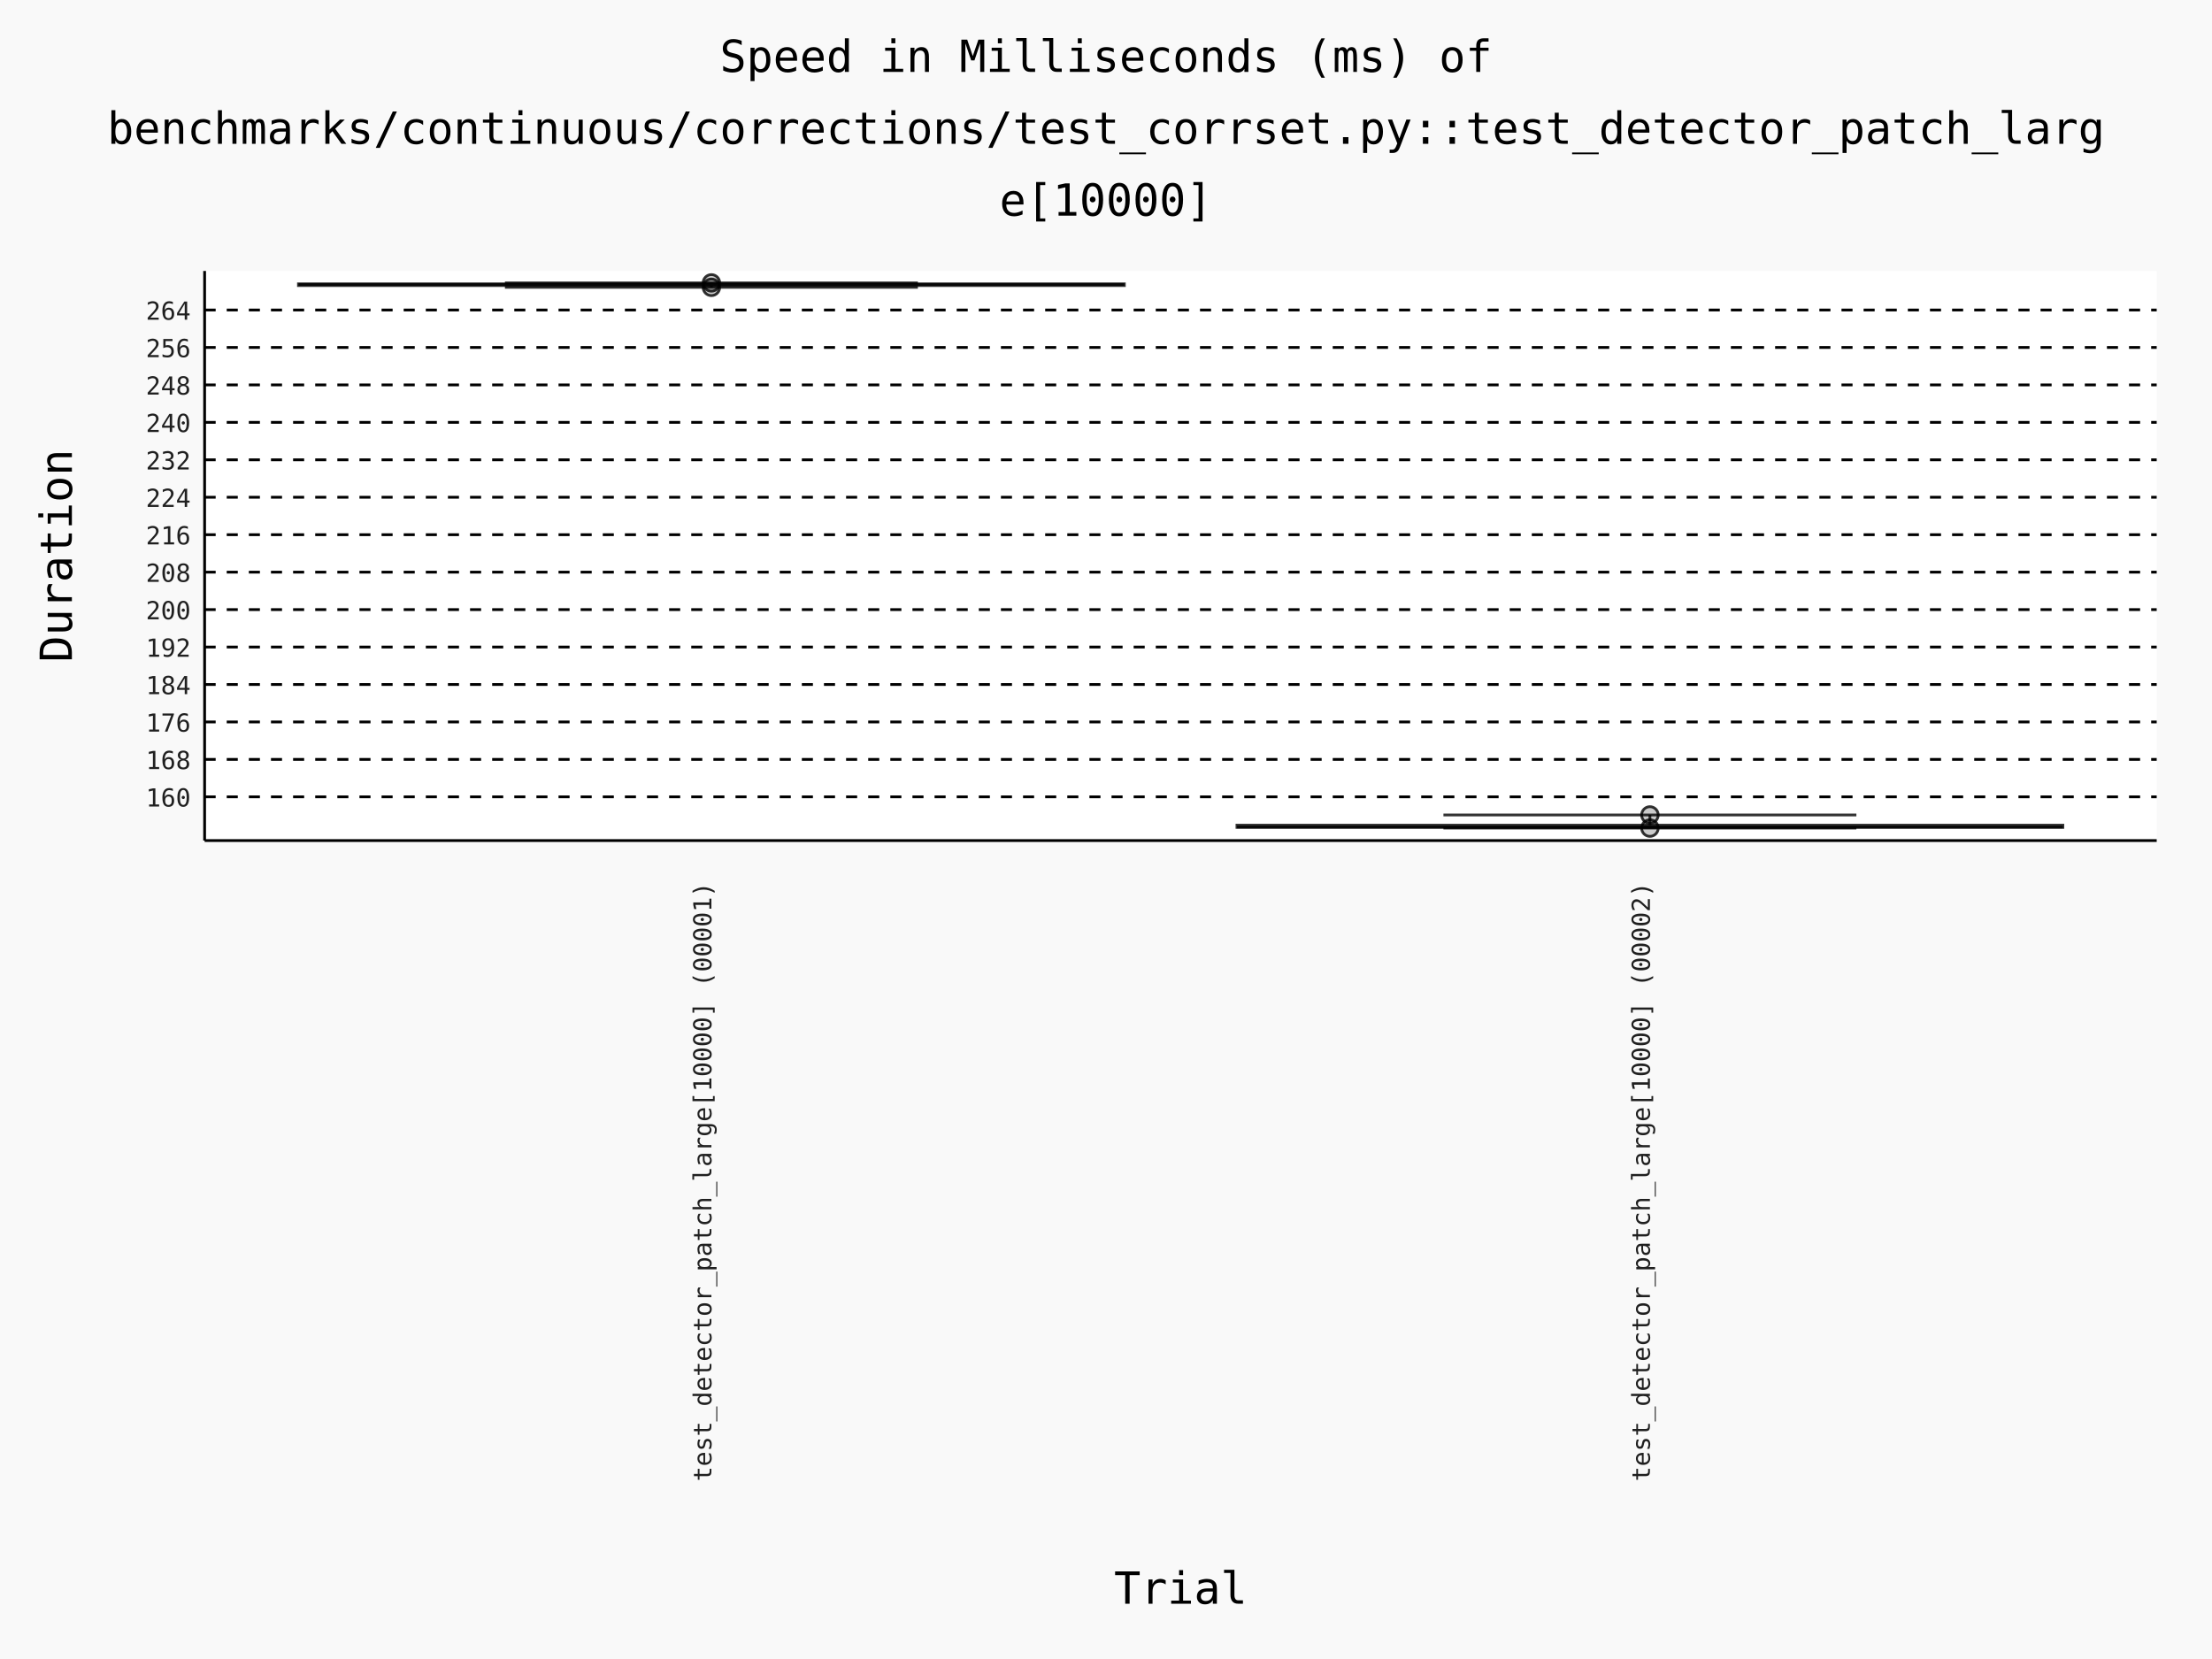
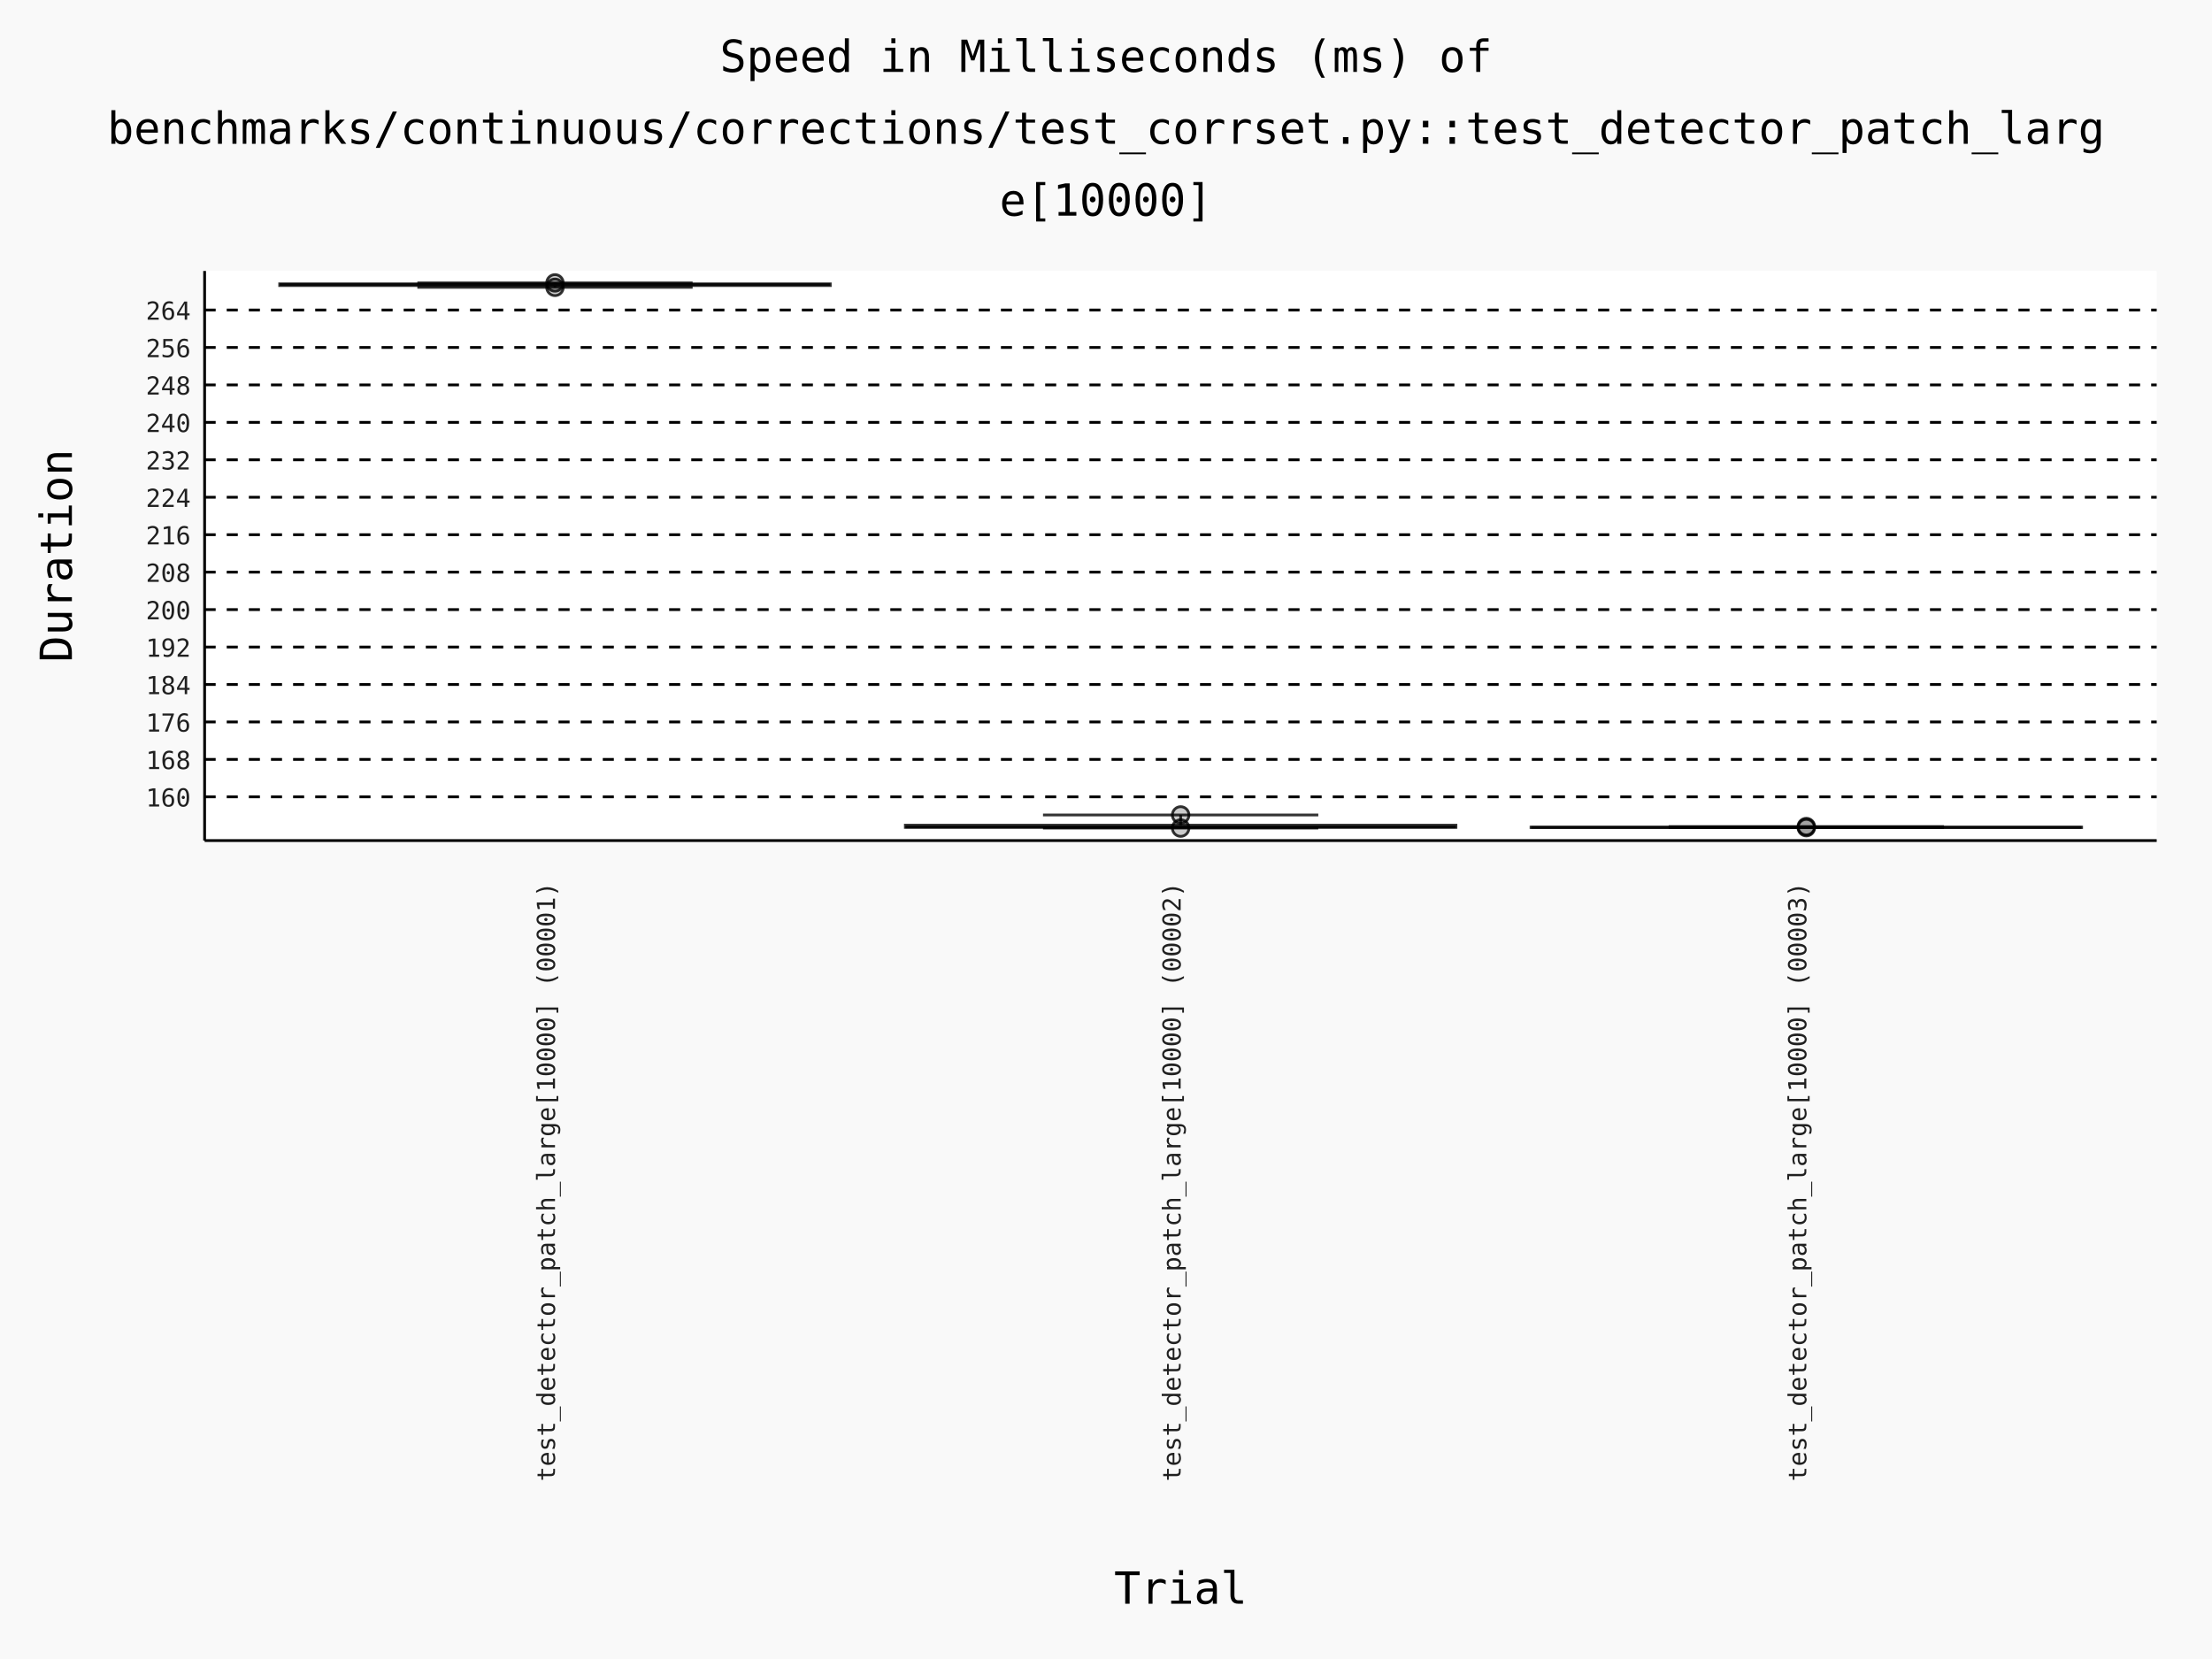
- <svg xmlns="http://www.w3.org/2000/svg" id="chart-13037660-91ca-46ca-b118-1ff53675e225" class="pygal-chart" viewBox="0 0 800 600">
+ <svg xmlns="http://www.w3.org/2000/svg" id="chart-311c461c-f48c-4d2c-9315-4132e2d9ce93" class="pygal-chart" viewBox="0 0 800 600">
  <defs>
-     <style type="text/css">#chart-13037660-91ca-46ca-b118-1ff53675e225{-webkit-user-select:none;-webkit-font-smoothing:antialiased;font-family:Consolas,"Deja Vu Sans Mono","Bitstream Vera Sans Mono","Courier New",monospace}#chart-13037660-91ca-46ca-b118-1ff53675e225 .title{font-family:Consolas,"Deja Vu Sans Mono","Bitstream Vera Sans Mono","Courier New",monospace;font-size:16px}#chart-13037660-91ca-46ca-b118-1ff53675e225 .legends .legend text{font-family:Consolas,"Deja Vu Sans Mono","Bitstream Vera Sans Mono","Courier New",monospace;font-size:14px}#chart-13037660-91ca-46ca-b118-1ff53675e225 .axis text{font-family:Consolas,"Deja Vu Sans Mono","Bitstream Vera Sans Mono","Courier New",monospace;font-size:10px}#chart-13037660-91ca-46ca-b118-1ff53675e225 .axis text.major{font-family:Consolas,"Deja Vu Sans Mono","Bitstream Vera Sans Mono","Courier New",monospace;font-size:10px}#chart-13037660-91ca-46ca-b118-1ff53675e225 .text-overlay text.value{font-family:Consolas,"Deja Vu Sans Mono","Bitstream Vera Sans Mono","Courier New",monospace;font-size:16px}#chart-13037660-91ca-46ca-b118-1ff53675e225 .text-overlay text.label{font-family:Consolas,"Deja Vu Sans Mono","Bitstream Vera Sans Mono","Courier New",monospace;font-size:10px}#chart-13037660-91ca-46ca-b118-1ff53675e225 .tooltip{font-family:Consolas,"Deja Vu Sans Mono","Bitstream Vera Sans Mono","Courier New",monospace;font-size:14px}#chart-13037660-91ca-46ca-b118-1ff53675e225 text.no_data{font-family:Consolas,"Deja Vu Sans Mono","Bitstream Vera Sans Mono","Courier New",monospace;font-size:64px}
- #chart-13037660-91ca-46ca-b118-1ff53675e225{background-color:rgba(249,249,249,1)}#chart-13037660-91ca-46ca-b118-1ff53675e225 path,#chart-13037660-91ca-46ca-b118-1ff53675e225 line,#chart-13037660-91ca-46ca-b118-1ff53675e225 rect,#chart-13037660-91ca-46ca-b118-1ff53675e225 circle{-webkit-transition:150ms;-moz-transition:150ms;transition:150ms}#chart-13037660-91ca-46ca-b118-1ff53675e225 .graph &gt; .background{fill:rgba(249,249,249,1)}#chart-13037660-91ca-46ca-b118-1ff53675e225 .plot &gt; .background{fill:rgba(255,255,255,1)}#chart-13037660-91ca-46ca-b118-1ff53675e225 .graph{fill:rgba(0,0,0,.87)}#chart-13037660-91ca-46ca-b118-1ff53675e225 text.no_data{fill:rgba(0,0,0,1)}#chart-13037660-91ca-46ca-b118-1ff53675e225 .title{fill:rgba(0,0,0,1)}#chart-13037660-91ca-46ca-b118-1ff53675e225 .legends .legend text{fill:rgba(0,0,0,.87)}#chart-13037660-91ca-46ca-b118-1ff53675e225 .legends .legend:hover text{fill:rgba(0,0,0,1)}#chart-13037660-91ca-46ca-b118-1ff53675e225 .axis .line{stroke:rgba(0,0,0,1)}#chart-13037660-91ca-46ca-b118-1ff53675e225 .axis .guide.line{stroke:rgba(0,0,0,.54)}#chart-13037660-91ca-46ca-b118-1ff53675e225 .axis .major.line{stroke:rgba(0,0,0,.87)}#chart-13037660-91ca-46ca-b118-1ff53675e225 .axis text.major{fill:rgba(0,0,0,1)}#chart-13037660-91ca-46ca-b118-1ff53675e225 .axis.y .guides:hover .guide.line,#chart-13037660-91ca-46ca-b118-1ff53675e225 .line-graph .axis.x .guides:hover .guide.line,#chart-13037660-91ca-46ca-b118-1ff53675e225 .stackedline-graph .axis.x .guides:hover .guide.line,#chart-13037660-91ca-46ca-b118-1ff53675e225 .xy-graph .axis.x .guides:hover .guide.line{stroke:rgba(0,0,0,1)}#chart-13037660-91ca-46ca-b118-1ff53675e225 .axis .guides:hover text{fill:rgba(0,0,0,1)}#chart-13037660-91ca-46ca-b118-1ff53675e225 .reactive{fill-opacity:.7;stroke-opacity:.8;stroke-width:1}#chart-13037660-91ca-46ca-b118-1ff53675e225 .ci{stroke:rgba(0,0,0,.87)}#chart-13037660-91ca-46ca-b118-1ff53675e225 .reactive.active,#chart-13037660-91ca-46ca-b118-1ff53675e225 .active .reactive{fill-opacity:.8;stroke-opacity:.9;stroke-width:4}#chart-13037660-91ca-46ca-b118-1ff53675e225 .ci .reactive.active{stroke-width:1.5}#chart-13037660-91ca-46ca-b118-1ff53675e225 .series text{fill:rgba(0,0,0,1)}#chart-13037660-91ca-46ca-b118-1ff53675e225 .tooltip rect{fill:rgba(255,255,255,1);stroke:rgba(0,0,0,1);-webkit-transition:opacity 150ms;-moz-transition:opacity 150ms;transition:opacity 150ms}#chart-13037660-91ca-46ca-b118-1ff53675e225 .tooltip .label{fill:rgba(0,0,0,.87)}#chart-13037660-91ca-46ca-b118-1ff53675e225 .tooltip .label{fill:rgba(0,0,0,.87)}#chart-13037660-91ca-46ca-b118-1ff53675e225 .tooltip .legend{font-size:.8em;fill:rgba(0,0,0,.54)}#chart-13037660-91ca-46ca-b118-1ff53675e225 .tooltip .x_label{font-size:.6em;fill:rgba(0,0,0,1)}#chart-13037660-91ca-46ca-b118-1ff53675e225 .tooltip .xlink{font-size:.5em;text-decoration:underline}#chart-13037660-91ca-46ca-b118-1ff53675e225 .tooltip .value{font-size:1.5em}#chart-13037660-91ca-46ca-b118-1ff53675e225 .bound{font-size:.5em}#chart-13037660-91ca-46ca-b118-1ff53675e225 .max-value{font-size:.75em;fill:rgba(0,0,0,.54)}#chart-13037660-91ca-46ca-b118-1ff53675e225 .map-element{fill:rgba(255,255,255,1);stroke:rgba(0,0,0,.54) !important}#chart-13037660-91ca-46ca-b118-1ff53675e225 .map-element .reactive{fill-opacity:inherit;stroke-opacity:inherit}#chart-13037660-91ca-46ca-b118-1ff53675e225 .color-0,#chart-13037660-91ca-46ca-b118-1ff53675e225 .color-0 a:visited{stroke:#000000;fill:#000000}#chart-13037660-91ca-46ca-b118-1ff53675e225 .color-1,#chart-13037660-91ca-46ca-b118-1ff53675e225 .color-1 a:visited{stroke:#000000;fill:#000000}#chart-13037660-91ca-46ca-b118-1ff53675e225 .text-overlay .color-0 text{fill:white}#chart-13037660-91ca-46ca-b118-1ff53675e225 .text-overlay .color-1 text{fill:white}
- #chart-13037660-91ca-46ca-b118-1ff53675e225 text.no_data{text-anchor:middle}#chart-13037660-91ca-46ca-b118-1ff53675e225 .guide.line{fill:none}#chart-13037660-91ca-46ca-b118-1ff53675e225 .centered{text-anchor:middle}#chart-13037660-91ca-46ca-b118-1ff53675e225 .title{text-anchor:middle}#chart-13037660-91ca-46ca-b118-1ff53675e225 .legends .legend text{fill-opacity:1}#chart-13037660-91ca-46ca-b118-1ff53675e225 .axis.x text{text-anchor:middle}#chart-13037660-91ca-46ca-b118-1ff53675e225 .axis.x:not(.web) text[transform]{text-anchor:start}#chart-13037660-91ca-46ca-b118-1ff53675e225 .axis.x:not(.web) text[transform].backwards{text-anchor:end}#chart-13037660-91ca-46ca-b118-1ff53675e225 .axis.y text{text-anchor:end}#chart-13037660-91ca-46ca-b118-1ff53675e225 .axis.y text[transform].backwards{text-anchor:start}#chart-13037660-91ca-46ca-b118-1ff53675e225 .axis.y2 text{text-anchor:start}#chart-13037660-91ca-46ca-b118-1ff53675e225 .axis.y2 text[transform].backwards{text-anchor:end}#chart-13037660-91ca-46ca-b118-1ff53675e225 .axis .guide.line{stroke-dasharray:4,4;stroke:black}#chart-13037660-91ca-46ca-b118-1ff53675e225 .axis .major.guide.line{stroke-dasharray:6,6;stroke:black}#chart-13037660-91ca-46ca-b118-1ff53675e225 .horizontal .axis.y .guide.line,#chart-13037660-91ca-46ca-b118-1ff53675e225 .horizontal .axis.y2 .guide.line,#chart-13037660-91ca-46ca-b118-1ff53675e225 .vertical .axis.x .guide.line{opacity:0}#chart-13037660-91ca-46ca-b118-1ff53675e225 .horizontal .axis.always_show .guide.line,#chart-13037660-91ca-46ca-b118-1ff53675e225 .vertical .axis.always_show .guide.line{opacity:1 !important}#chart-13037660-91ca-46ca-b118-1ff53675e225 .axis.y .guides:hover .guide.line,#chart-13037660-91ca-46ca-b118-1ff53675e225 .axis.y2 .guides:hover .guide.line,#chart-13037660-91ca-46ca-b118-1ff53675e225 .axis.x .guides:hover .guide.line{opacity:1}#chart-13037660-91ca-46ca-b118-1ff53675e225 .axis .guides:hover text{opacity:1}#chart-13037660-91ca-46ca-b118-1ff53675e225 .nofill{fill:none}#chart-13037660-91ca-46ca-b118-1ff53675e225 .subtle-fill{fill-opacity:.2}#chart-13037660-91ca-46ca-b118-1ff53675e225 .dot{stroke-width:1px;fill-opacity:1;stroke-opacity:1}#chart-13037660-91ca-46ca-b118-1ff53675e225 .dot.active{stroke-width:5px}#chart-13037660-91ca-46ca-b118-1ff53675e225 .dot.negative{fill:transparent}#chart-13037660-91ca-46ca-b118-1ff53675e225 text,#chart-13037660-91ca-46ca-b118-1ff53675e225 tspan{stroke:none !important}#chart-13037660-91ca-46ca-b118-1ff53675e225 .series text.active{opacity:1}#chart-13037660-91ca-46ca-b118-1ff53675e225 .tooltip rect{fill-opacity:.95;stroke-width:.5}#chart-13037660-91ca-46ca-b118-1ff53675e225 .tooltip text{fill-opacity:1}#chart-13037660-91ca-46ca-b118-1ff53675e225 .showable{visibility:hidden}#chart-13037660-91ca-46ca-b118-1ff53675e225 .showable.shown{visibility:visible}#chart-13037660-91ca-46ca-b118-1ff53675e225 .gauge-background{fill:rgba(229,229,229,1);stroke:none}#chart-13037660-91ca-46ca-b118-1ff53675e225 .bg-lines{stroke:rgba(249,249,249,1);stroke-width:2px}
+     <style type="text/css">#chart-311c461c-f48c-4d2c-9315-4132e2d9ce93{-webkit-user-select:none;-webkit-font-smoothing:antialiased;font-family:Consolas,"Deja Vu Sans Mono","Bitstream Vera Sans Mono","Courier New",monospace}#chart-311c461c-f48c-4d2c-9315-4132e2d9ce93 .title{font-family:Consolas,"Deja Vu Sans Mono","Bitstream Vera Sans Mono","Courier New",monospace;font-size:16px}#chart-311c461c-f48c-4d2c-9315-4132e2d9ce93 .legends .legend text{font-family:Consolas,"Deja Vu Sans Mono","Bitstream Vera Sans Mono","Courier New",monospace;font-size:14px}#chart-311c461c-f48c-4d2c-9315-4132e2d9ce93 .axis text{font-family:Consolas,"Deja Vu Sans Mono","Bitstream Vera Sans Mono","Courier New",monospace;font-size:10px}#chart-311c461c-f48c-4d2c-9315-4132e2d9ce93 .axis text.major{font-family:Consolas,"Deja Vu Sans Mono","Bitstream Vera Sans Mono","Courier New",monospace;font-size:10px}#chart-311c461c-f48c-4d2c-9315-4132e2d9ce93 .text-overlay text.value{font-family:Consolas,"Deja Vu Sans Mono","Bitstream Vera Sans Mono","Courier New",monospace;font-size:16px}#chart-311c461c-f48c-4d2c-9315-4132e2d9ce93 .text-overlay text.label{font-family:Consolas,"Deja Vu Sans Mono","Bitstream Vera Sans Mono","Courier New",monospace;font-size:10px}#chart-311c461c-f48c-4d2c-9315-4132e2d9ce93 .tooltip{font-family:Consolas,"Deja Vu Sans Mono","Bitstream Vera Sans Mono","Courier New",monospace;font-size:14px}#chart-311c461c-f48c-4d2c-9315-4132e2d9ce93 text.no_data{font-family:Consolas,"Deja Vu Sans Mono","Bitstream Vera Sans Mono","Courier New",monospace;font-size:64px}
+ #chart-311c461c-f48c-4d2c-9315-4132e2d9ce93{background-color:rgba(249,249,249,1)}#chart-311c461c-f48c-4d2c-9315-4132e2d9ce93 path,#chart-311c461c-f48c-4d2c-9315-4132e2d9ce93 line,#chart-311c461c-f48c-4d2c-9315-4132e2d9ce93 rect,#chart-311c461c-f48c-4d2c-9315-4132e2d9ce93 circle{-webkit-transition:150ms;-moz-transition:150ms;transition:150ms}#chart-311c461c-f48c-4d2c-9315-4132e2d9ce93 .graph &gt; .background{fill:rgba(249,249,249,1)}#chart-311c461c-f48c-4d2c-9315-4132e2d9ce93 .plot &gt; .background{fill:rgba(255,255,255,1)}#chart-311c461c-f48c-4d2c-9315-4132e2d9ce93 .graph{fill:rgba(0,0,0,.87)}#chart-311c461c-f48c-4d2c-9315-4132e2d9ce93 text.no_data{fill:rgba(0,0,0,1)}#chart-311c461c-f48c-4d2c-9315-4132e2d9ce93 .title{fill:rgba(0,0,0,1)}#chart-311c461c-f48c-4d2c-9315-4132e2d9ce93 .legends .legend text{fill:rgba(0,0,0,.87)}#chart-311c461c-f48c-4d2c-9315-4132e2d9ce93 .legends .legend:hover text{fill:rgba(0,0,0,1)}#chart-311c461c-f48c-4d2c-9315-4132e2d9ce93 .axis .line{stroke:rgba(0,0,0,1)}#chart-311c461c-f48c-4d2c-9315-4132e2d9ce93 .axis .guide.line{stroke:rgba(0,0,0,.54)}#chart-311c461c-f48c-4d2c-9315-4132e2d9ce93 .axis .major.line{stroke:rgba(0,0,0,.87)}#chart-311c461c-f48c-4d2c-9315-4132e2d9ce93 .axis text.major{fill:rgba(0,0,0,1)}#chart-311c461c-f48c-4d2c-9315-4132e2d9ce93 .axis.y .guides:hover .guide.line,#chart-311c461c-f48c-4d2c-9315-4132e2d9ce93 .line-graph .axis.x .guides:hover .guide.line,#chart-311c461c-f48c-4d2c-9315-4132e2d9ce93 .stackedline-graph .axis.x .guides:hover .guide.line,#chart-311c461c-f48c-4d2c-9315-4132e2d9ce93 .xy-graph .axis.x .guides:hover .guide.line{stroke:rgba(0,0,0,1)}#chart-311c461c-f48c-4d2c-9315-4132e2d9ce93 .axis .guides:hover text{fill:rgba(0,0,0,1)}#chart-311c461c-f48c-4d2c-9315-4132e2d9ce93 .reactive{fill-opacity:.7;stroke-opacity:.8;stroke-width:1}#chart-311c461c-f48c-4d2c-9315-4132e2d9ce93 .ci{stroke:rgba(0,0,0,.87)}#chart-311c461c-f48c-4d2c-9315-4132e2d9ce93 .reactive.active,#chart-311c461c-f48c-4d2c-9315-4132e2d9ce93 .active .reactive{fill-opacity:.8;stroke-opacity:.9;stroke-width:4}#chart-311c461c-f48c-4d2c-9315-4132e2d9ce93 .ci .reactive.active{stroke-width:1.5}#chart-311c461c-f48c-4d2c-9315-4132e2d9ce93 .series text{fill:rgba(0,0,0,1)}#chart-311c461c-f48c-4d2c-9315-4132e2d9ce93 .tooltip rect{fill:rgba(255,255,255,1);stroke:rgba(0,0,0,1);-webkit-transition:opacity 150ms;-moz-transition:opacity 150ms;transition:opacity 150ms}#chart-311c461c-f48c-4d2c-9315-4132e2d9ce93 .tooltip .label{fill:rgba(0,0,0,.87)}#chart-311c461c-f48c-4d2c-9315-4132e2d9ce93 .tooltip .label{fill:rgba(0,0,0,.87)}#chart-311c461c-f48c-4d2c-9315-4132e2d9ce93 .tooltip .legend{font-size:.8em;fill:rgba(0,0,0,.54)}#chart-311c461c-f48c-4d2c-9315-4132e2d9ce93 .tooltip .x_label{font-size:.6em;fill:rgba(0,0,0,1)}#chart-311c461c-f48c-4d2c-9315-4132e2d9ce93 .tooltip .xlink{font-size:.5em;text-decoration:underline}#chart-311c461c-f48c-4d2c-9315-4132e2d9ce93 .tooltip .value{font-size:1.5em}#chart-311c461c-f48c-4d2c-9315-4132e2d9ce93 .bound{font-size:.5em}#chart-311c461c-f48c-4d2c-9315-4132e2d9ce93 .max-value{font-size:.75em;fill:rgba(0,0,0,.54)}#chart-311c461c-f48c-4d2c-9315-4132e2d9ce93 .map-element{fill:rgba(255,255,255,1);stroke:rgba(0,0,0,.54) !important}#chart-311c461c-f48c-4d2c-9315-4132e2d9ce93 .map-element .reactive{fill-opacity:inherit;stroke-opacity:inherit}#chart-311c461c-f48c-4d2c-9315-4132e2d9ce93 .color-0,#chart-311c461c-f48c-4d2c-9315-4132e2d9ce93 .color-0 a:visited{stroke:#000000;fill:#000000}#chart-311c461c-f48c-4d2c-9315-4132e2d9ce93 .color-1,#chart-311c461c-f48c-4d2c-9315-4132e2d9ce93 .color-1 a:visited{stroke:#000000;fill:#000000}#chart-311c461c-f48c-4d2c-9315-4132e2d9ce93 .color-2,#chart-311c461c-f48c-4d2c-9315-4132e2d9ce93 .color-2 a:visited{stroke:#000000;fill:#000000}#chart-311c461c-f48c-4d2c-9315-4132e2d9ce93 .text-overlay .color-0 text{fill:white}#chart-311c461c-f48c-4d2c-9315-4132e2d9ce93 .text-overlay .color-1 text{fill:white}#chart-311c461c-f48c-4d2c-9315-4132e2d9ce93 .text-overlay .color-2 text{fill:white}
+ #chart-311c461c-f48c-4d2c-9315-4132e2d9ce93 text.no_data{text-anchor:middle}#chart-311c461c-f48c-4d2c-9315-4132e2d9ce93 .guide.line{fill:none}#chart-311c461c-f48c-4d2c-9315-4132e2d9ce93 .centered{text-anchor:middle}#chart-311c461c-f48c-4d2c-9315-4132e2d9ce93 .title{text-anchor:middle}#chart-311c461c-f48c-4d2c-9315-4132e2d9ce93 .legends .legend text{fill-opacity:1}#chart-311c461c-f48c-4d2c-9315-4132e2d9ce93 .axis.x text{text-anchor:middle}#chart-311c461c-f48c-4d2c-9315-4132e2d9ce93 .axis.x:not(.web) text[transform]{text-anchor:start}#chart-311c461c-f48c-4d2c-9315-4132e2d9ce93 .axis.x:not(.web) text[transform].backwards{text-anchor:end}#chart-311c461c-f48c-4d2c-9315-4132e2d9ce93 .axis.y text{text-anchor:end}#chart-311c461c-f48c-4d2c-9315-4132e2d9ce93 .axis.y text[transform].backwards{text-anchor:start}#chart-311c461c-f48c-4d2c-9315-4132e2d9ce93 .axis.y2 text{text-anchor:start}#chart-311c461c-f48c-4d2c-9315-4132e2d9ce93 .axis.y2 text[transform].backwards{text-anchor:end}#chart-311c461c-f48c-4d2c-9315-4132e2d9ce93 .axis .guide.line{stroke-dasharray:4,4;stroke:black}#chart-311c461c-f48c-4d2c-9315-4132e2d9ce93 .axis .major.guide.line{stroke-dasharray:6,6;stroke:black}#chart-311c461c-f48c-4d2c-9315-4132e2d9ce93 .horizontal .axis.y .guide.line,#chart-311c461c-f48c-4d2c-9315-4132e2d9ce93 .horizontal .axis.y2 .guide.line,#chart-311c461c-f48c-4d2c-9315-4132e2d9ce93 .vertical .axis.x .guide.line{opacity:0}#chart-311c461c-f48c-4d2c-9315-4132e2d9ce93 .horizontal .axis.always_show .guide.line,#chart-311c461c-f48c-4d2c-9315-4132e2d9ce93 .vertical .axis.always_show .guide.line{opacity:1 !important}#chart-311c461c-f48c-4d2c-9315-4132e2d9ce93 .axis.y .guides:hover .guide.line,#chart-311c461c-f48c-4d2c-9315-4132e2d9ce93 .axis.y2 .guides:hover .guide.line,#chart-311c461c-f48c-4d2c-9315-4132e2d9ce93 .axis.x .guides:hover .guide.line{opacity:1}#chart-311c461c-f48c-4d2c-9315-4132e2d9ce93 .axis .guides:hover text{opacity:1}#chart-311c461c-f48c-4d2c-9315-4132e2d9ce93 .nofill{fill:none}#chart-311c461c-f48c-4d2c-9315-4132e2d9ce93 .subtle-fill{fill-opacity:.2}#chart-311c461c-f48c-4d2c-9315-4132e2d9ce93 .dot{stroke-width:1px;fill-opacity:1;stroke-opacity:1}#chart-311c461c-f48c-4d2c-9315-4132e2d9ce93 .dot.active{stroke-width:5px}#chart-311c461c-f48c-4d2c-9315-4132e2d9ce93 .dot.negative{fill:transparent}#chart-311c461c-f48c-4d2c-9315-4132e2d9ce93 text,#chart-311c461c-f48c-4d2c-9315-4132e2d9ce93 tspan{stroke:none !important}#chart-311c461c-f48c-4d2c-9315-4132e2d9ce93 .series text.active{opacity:1}#chart-311c461c-f48c-4d2c-9315-4132e2d9ce93 .tooltip rect{fill-opacity:.95;stroke-width:.5}#chart-311c461c-f48c-4d2c-9315-4132e2d9ce93 .tooltip text{fill-opacity:1}#chart-311c461c-f48c-4d2c-9315-4132e2d9ce93 .showable{visibility:hidden}#chart-311c461c-f48c-4d2c-9315-4132e2d9ce93 .showable.shown{visibility:visible}#chart-311c461c-f48c-4d2c-9315-4132e2d9ce93 .gauge-background{fill:rgba(229,229,229,1);stroke:none}#chart-311c461c-f48c-4d2c-9315-4132e2d9ce93 .bg-lines{stroke:rgba(249,249,249,1);stroke-width:2px}
.tooltip .value{font-size:1em !important}.axis text{font-size:9px !important}</style>
  </defs>
  <g class="graph custombox-graph vertical">
    <rect x="0" y="0" width="800" height="600" class="background" />
    <g transform="translate(74, 98)" class="plot">
      <rect x="0" y="0" width="706.0" height="206.0" class="background" />
      <g class="axis y always_show">
        <path d="M0 206 h706" class="line" />
        <g class="guides">
          <path d="M0 190.188 h706" class="guide line" />
          <text x="-5" y="193.688" class="">160</text>
        </g>
        <g class="guides">
          <path d="M0 176.644 h706" class="guide line" />
          <text x="-5" y="180.144" class="">168</text>
        </g>
        <g class="guides">
          <path d="M0 163.1 h706" class="guide line" />
          <text x="-5" y="166.6" class="">176</text>
        </g>
        <g class="guides">
          <path d="M0 149.557 h706" class="guide line" />
          <text x="-5" y="153.057" class="">184</text>
        </g>
        <g class="guides">
          <path d="M0 136.013 h706" class="guide line" />
          <text x="-5" y="139.513" class="">192</text>
        </g>
        <g class="guides">
          <path d="M0 122.469 h706" class="guide line" />
          <text x="-5" y="125.969" class="">200</text>
        </g>
        <g class="guides">
          <path d="M0 108.925 h706" class="guide line" />
          <text x="-5" y="112.425" class="">208</text>
        </g>
        <g class="guides">
          <path d="M0 95.382 h706" class="guide line" />
          <text x="-5" y="98.882" class="">216</text>
        </g>
        <g class="guides">
          <path d="M0 81.838 h706" class="guide line" />
          <text x="-5" y="85.338" class="">224</text>
        </g>
        <g class="guides">
          <path d="M0 68.294 h706" class="guide line" />
          <text x="-5" y="71.794" class="">232</text>
        </g>
        <g class="guides">
          <path d="M0 54.75 h706" class="guide line" />
          <text x="-5" y="58.25" class="">240</text>
        </g>
        <g class="guides">
          <path d="M0 41.207 h706" class="guide line" />
          <text x="-5" y="44.707" class="">248</text>
        </g>
        <g class="guides">
          <path d="M0 27.663 h706" class="guide line" />
          <text x="-5" y="31.163" class="">256</text>
        </g>
        <g class="guides">
          <path d="M0 14.119 h706" class="guide line" />
          <text x="-5" y="17.619" class="">264</text>
        </g>
      </g>
      <g class="axis x">
        <path d="M0 0 v206" class="line" />
        <g class="guides">
-           <path d="M183.288 0 v206" class="guide line" />
-           <text x="183.288" y="221.0" class="backwards" transform="rotate(270 183.2885 221)">test_detector_patch_large[10000] (00001)</text>
+           <path d="M126.718 0 v206" class="guide line" />
+           <text x="126.718" y="221.0" class="backwards" transform="rotate(270 126.7179 221)">test_detector_patch_large[10000] (00001)</text>
        </g>
        <g class="guides">
-           <path d="M522.712 0 v206" class="guide line" />
-           <text x="522.712" y="221.0" class="backwards" transform="rotate(270 522.7115 221)">test_detector_patch_large[10000] (00002)</text>
+           <path d="M353 0 v206" class="guide line" />
+           <text x="353.0" y="221.0" class="backwards" transform="rotate(270 353 221)">test_detector_patch_large[10000] (00002)</text>
+         </g>
+         <g class="guides">
+           <path d="M579.282 0 v206" class="guide line" />
+           <text x="579.282" y="221.0" class="backwards" transform="rotate(270 579.2821 221)">test_detector_patch_large[10000] (00003)</text>
        </g>
      </g>
      <g class="series serie-0 color-0">
        <g class="boxes">
          <g class="box">
-             <path stroke-width="3" d="M108.615 5.912 L257.962 5.912" class="reactive tooltip-trigger" />
-             <path stroke-width="3" d="M33.942 4.875 L332.635 4.875" class="reactive tooltip-trigger" />
-             <path stroke-width="3" d="M108.615 4.318 L257.962 4.318" class="reactive tooltip-trigger" />
-             <path stroke-width="2" d="M183.288 5.912 L183.288 5.272" class="reactive tooltip-trigger" />
-             <path stroke-width="2" d="M183.288 4.318 L183.288 4.664" class="reactive tooltip-trigger" />
-             <rect x="33.942" y="4.664" height="0.608" width="298.692" class="subtle-fill reactive tooltip-trigger" />
-             <circle cx="183.288" cy="5.912" r="3" class="subtle-fill reactive tooltip-trigger" />
-             <circle cx="183.288" cy="4.318" r="3" class="subtle-fill reactive tooltip-trigger" />
+             <path stroke-width="3" d="M76.936 5.912 L176.5 5.912" class="reactive tooltip-trigger" />
+             <path stroke-width="3" d="M27.154 4.875 L226.282 4.875" class="reactive tooltip-trigger" />
+             <path stroke-width="3" d="M76.936 4.318 L176.5 4.318" class="reactive tooltip-trigger" />
+             <path stroke-width="2" d="M126.718 5.912 L126.718 5.272" class="reactive tooltip-trigger" />
+             <path stroke-width="2" d="M126.718 4.318 L126.718 4.664" class="reactive tooltip-trigger" />
+             <rect x="27.154" y="4.664" height="0.608" width="199.128" class="subtle-fill reactive tooltip-trigger" />
+             <circle cx="126.718" cy="5.912" r="3" class="subtle-fill reactive tooltip-trigger" />
+             <circle cx="126.718" cy="4.318" r="3" class="subtle-fill reactive tooltip-trigger" />
          </g>
        </g>
      </g>
      <g class="series serie-1 color-1">
        <g class="boxes">
          <g class="box">
-             <path stroke-width="3" d="M448.038 201.484 L597.385 201.484" class="reactive tooltip-trigger" />
-             <path stroke-width="3" d="M373.365 201.087 L672.058 201.087" class="reactive tooltip-trigger" />
-             <path stroke-width="3" d="M448.038 196.745 L597.385 196.745" class="reactive tooltip-trigger" />
-             <path stroke-width="2" d="M522.712 201.484 L522.712 201.244" class="reactive tooltip-trigger" />
-             <path stroke-width="2" d="M522.712 196.745 L522.712 200.432" class="reactive tooltip-trigger" />
-             <rect x="373.365" y="200.432" height="0.812" width="298.692" class="subtle-fill reactive tooltip-trigger" />
-             <circle cx="522.712" cy="201.484" r="3" class="subtle-fill reactive tooltip-trigger" />
-             <circle cx="522.712" cy="196.745" r="3" class="subtle-fill reactive tooltip-trigger" />
+             <path stroke-width="3" d="M303.218 201.484 L402.782 201.484" class="reactive tooltip-trigger" />
+             <path stroke-width="3" d="M253.436 201.087 L452.564 201.087" class="reactive tooltip-trigger" />
+             <path stroke-width="3" d="M303.218 196.745 L402.782 196.745" class="reactive tooltip-trigger" />
+             <path stroke-width="2" d="M353 201.484 L353 201.244" class="reactive tooltip-trigger" />
+             <path stroke-width="2" d="M353 196.745 L353 200.432" class="reactive tooltip-trigger" />
+             <rect x="253.436" y="200.432" height="0.812" width="199.128" class="subtle-fill reactive tooltip-trigger" />
+             <circle cx="353" cy="201.484" r="3" class="subtle-fill reactive tooltip-trigger" />
+             <circle cx="353" cy="196.745" r="3" class="subtle-fill reactive tooltip-trigger" />
+           </g>
+         </g>
+       </g>
+       <g class="series serie-2 color-2">
+         <g class="boxes">
+           <g class="box">
+             <path stroke-width="3" d="M529.5 201.329 L629.064 201.329" class="reactive tooltip-trigger" />
+             <path stroke-width="3" d="M479.718 201.242 L678.846 201.242" class="reactive tooltip-trigger" />
+             <path stroke-width="3" d="M529.5 200.943 L629.064 200.943" class="reactive tooltip-trigger" />
+             <path stroke-width="2" d="M579.282 201.329 L579.282 201.309" class="reactive tooltip-trigger" />
+             <path stroke-width="2" d="M579.282 200.943 L579.282 201.134" class="reactive tooltip-trigger" />
+             <rect x="479.718" y="201.134" height="0.174" width="199.128" class="subtle-fill reactive tooltip-trigger" />
+             <circle cx="579.282" cy="201.329" r="3" class="subtle-fill reactive tooltip-trigger" />
+             <circle cx="579.282" cy="200.943" r="3" class="subtle-fill reactive tooltip-trigger" />
          </g>
        </g>
      </g>
    </g>
    <g class="titles">
      <text x="400.0" y="26" class="title plot_title">Speed in Milliseconds (ms) of</text>
      <text x="400.0" y="52" class="title plot_title">benchmarks/continuous/corrections/test_corrset.py::test_detector_patch_larg</text>
      <text x="400.0" y="78" class="title plot_title">e[10000]</text>
      <text x="427.0" y="580.0" class="title">Trial</text>
      <text x="0" y="227.0" class="title" transform="rotate(-90 0 201)">Duration</text>
    </g>
    <g transform="translate(74, 98)" class="plot overlay">
      <g class="series serie-0 color-0" />
      <g class="series serie-1 color-1" />
+       <g class="series serie-2 color-2" />
    </g>
    <g transform="translate(74, 98)" class="plot text-overlay">
      <g class="series serie-0 color-0" />
      <g class="series serie-1 color-1" />
+       <g class="series serie-2 color-2" />
    </g>
    <g transform="translate(74, 98)" class="plot tooltip-overlay">
      <g transform="translate(0 0)" style="opacity: 0" class="tooltip">
        <rect rx="0" ry="0" width="0" height="0" class="tooltip-box" />
        <g class="text" />
      </g>
    </g>
  </g>
</svg>
